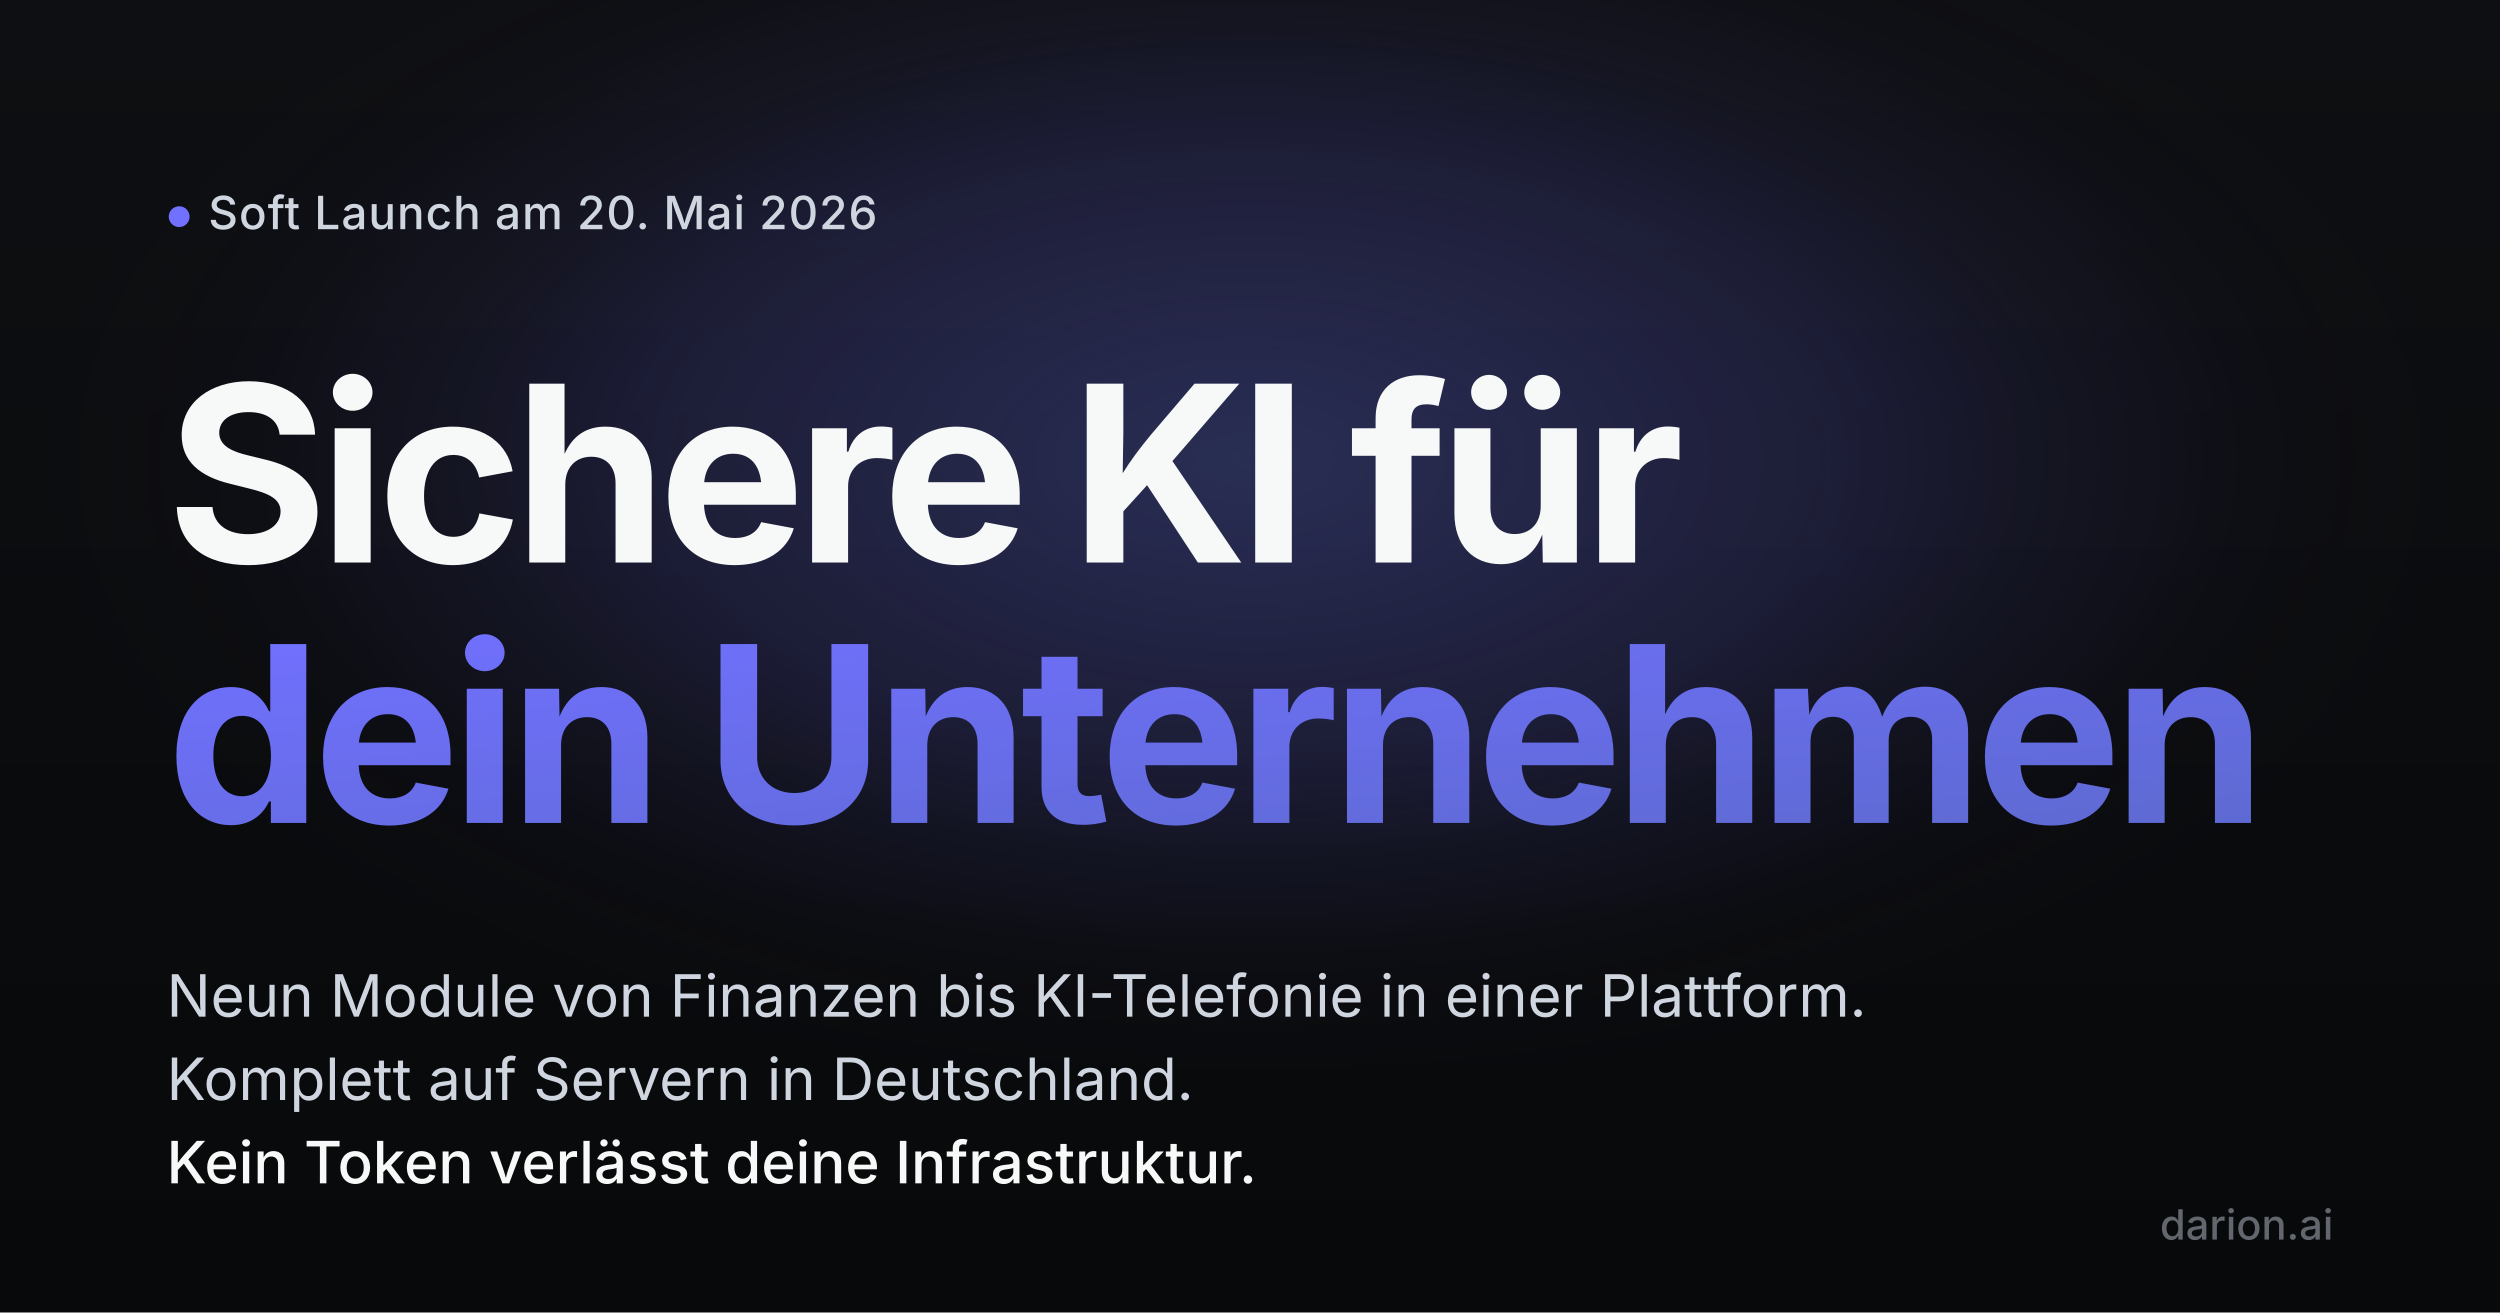
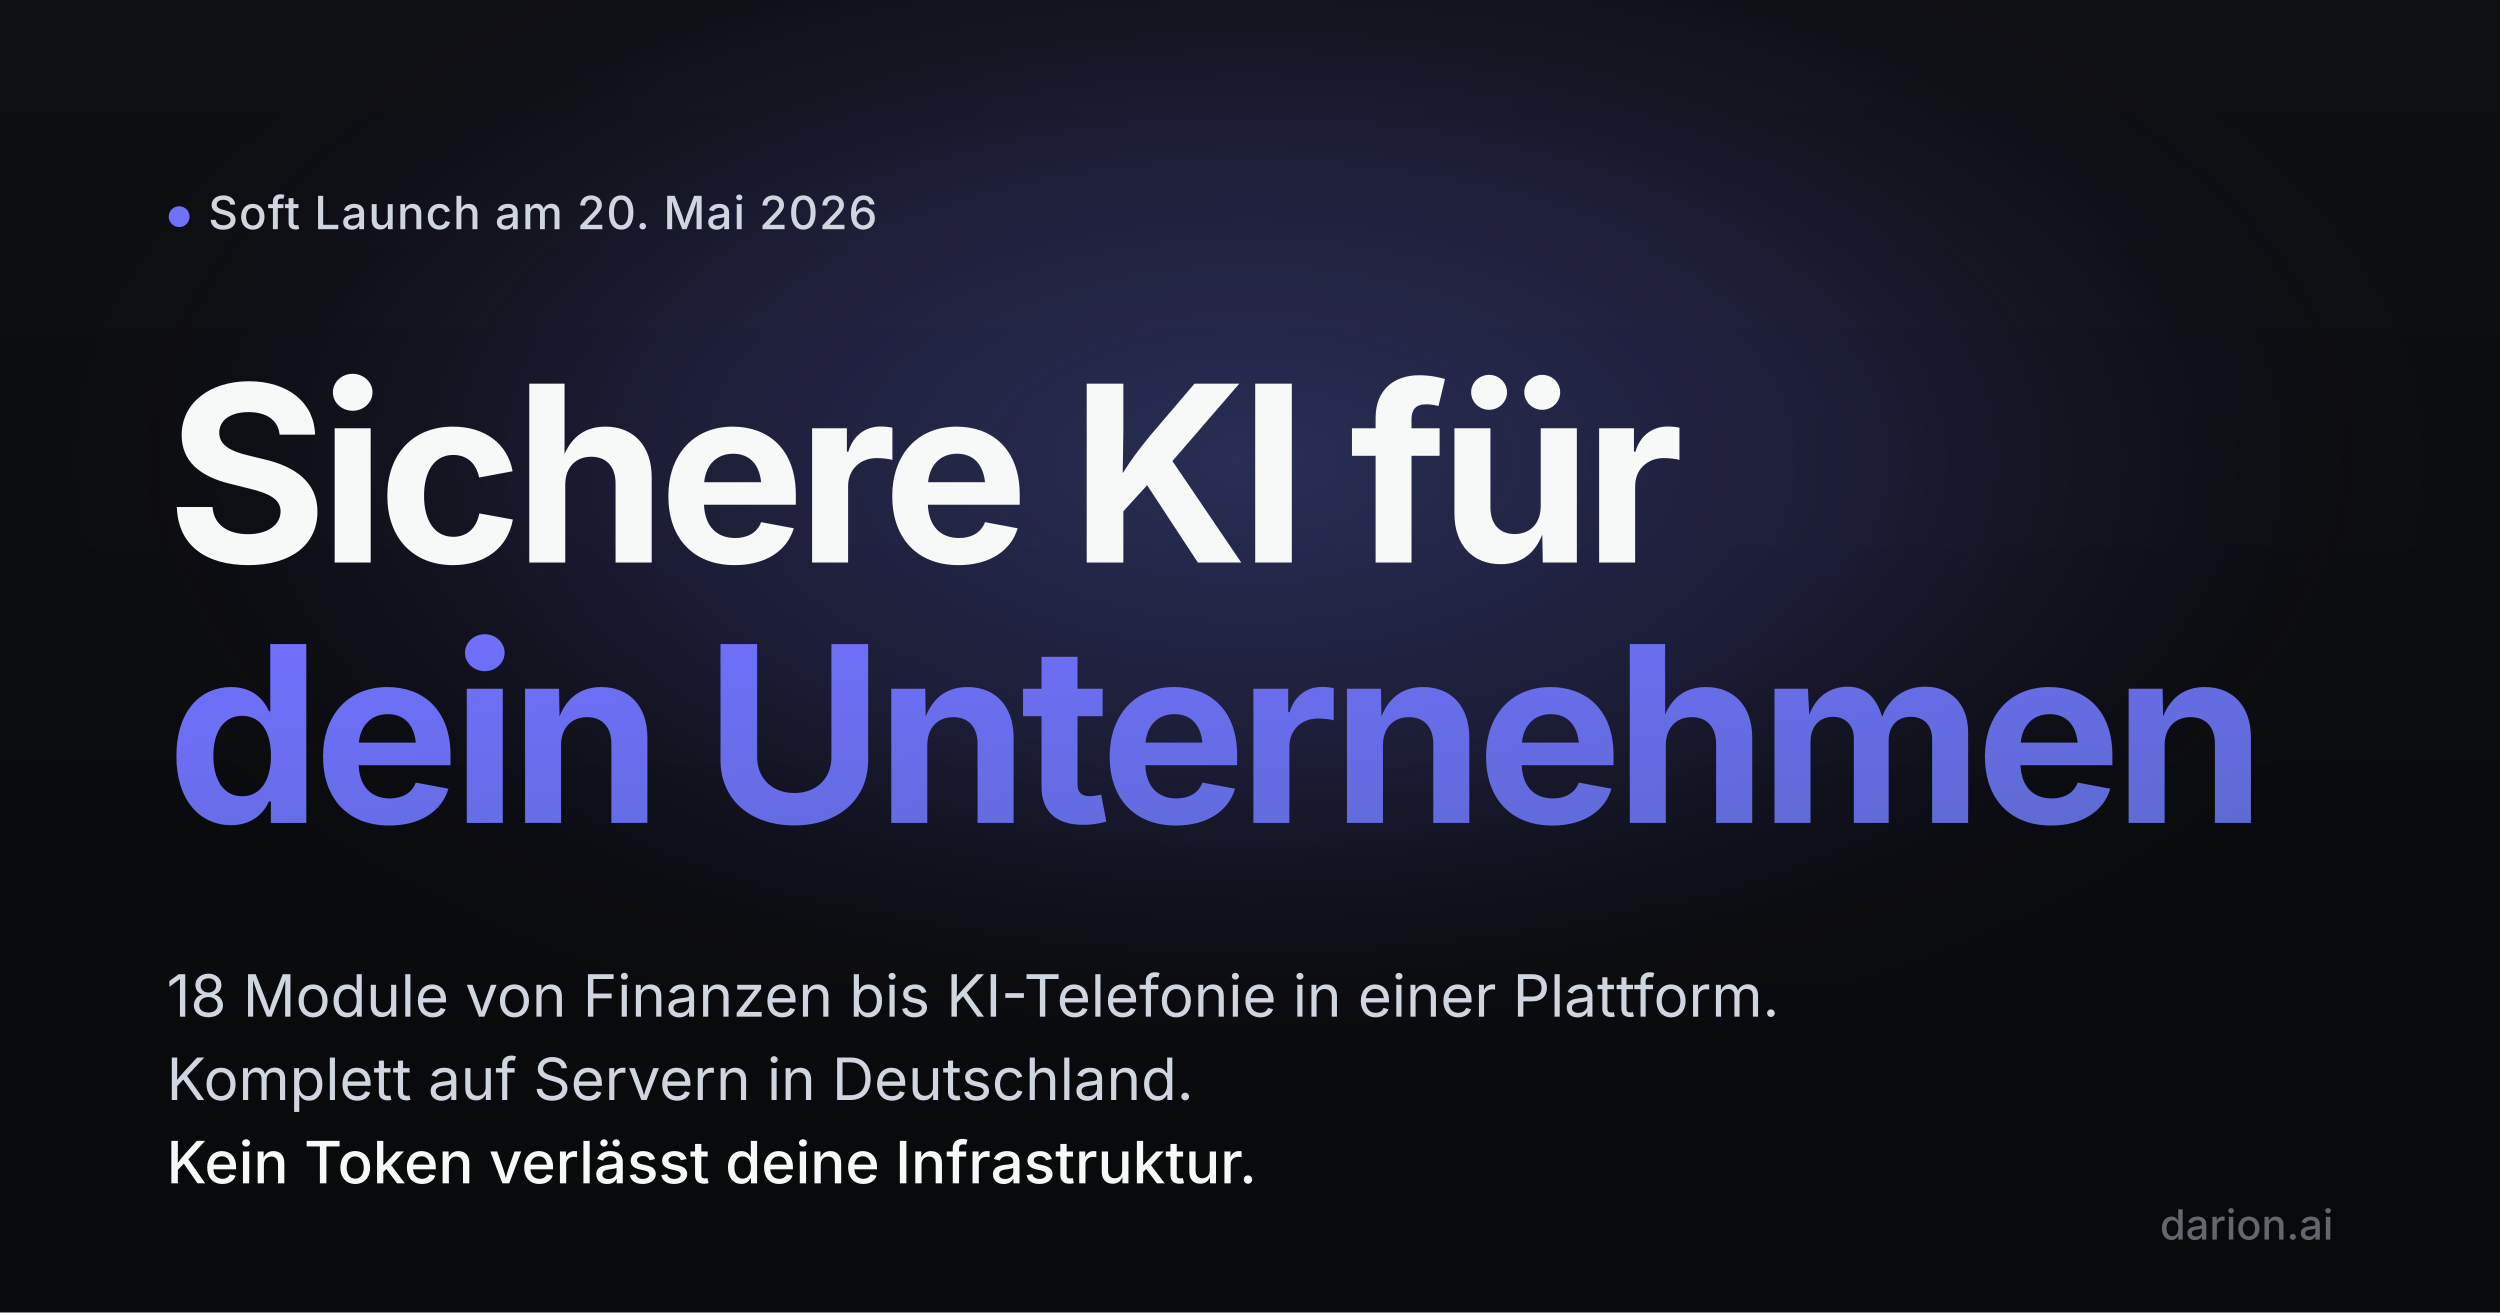
<svg xmlns="http://www.w3.org/2000/svg" viewBox="0 0 1200 630" width="1200" height="630">
  <defs>
    <linearGradient id="bg" x1="0" y1="0" x2="0" y2="1">
      <stop offset="0%" stop-color="#0e0f12" />
      <stop offset="100%" stop-color="#08090a" />
    </linearGradient>
    <radialGradient id="glow" cx="50%" cy="35%" r="50%">
      <stop offset="0%" stop-color="#5e6ad2" stop-opacity="0.35" />
      <stop offset="50%" stop-color="#7170ff" stop-opacity="0.15" />
      <stop offset="100%" stop-color="#08090a" stop-opacity="0" />
    </radialGradient>
    <linearGradient id="accent" x1="0" y1="0" x2="1" y2="1">
      <stop offset="0%" stop-color="#7170ff" />
      <stop offset="100%" stop-color="#5e6ad2" />
    </linearGradient>
  </defs>
  <rect width="1200" height="630" fill="url(#bg)" />
  <rect width="1200" height="630" fill="url(#glow)" />
  <g font-family="Inter, system-ui, sans-serif">
    <g transform="translate(80, 110)">
      <circle cx="6" cy="-6" r="5" fill="#7170ff" />
      <text x="20" y="0" font-size="22" font-weight="500" letter-spacing="0.5" fill="#d0d6e0">Soft Launch am 20. Mai 2026</text>
    </g>
    <text x="80" y="270" font-size="118" font-weight="700" letter-spacing="-4" fill="#f7f8f8">Sichere KI für</text>
    <text x="80" y="395" font-size="118" font-weight="700" letter-spacing="-4" fill="url(#accent)">dein Unternehmen</text>
-     <text x="80" y="488" font-size="28" font-weight="400" fill="#d0d6e0">Neun Module von Finanzen bis KI-Telefonie in einer Plattform.</text>
+     <text x="80" y="488" font-size="28" font-weight="400" fill="#d0d6e0">18 Module von Finanzen bis KI-Telefonie in einer Plattform.</text>
    <text x="80" y="528" font-size="28" font-weight="400" fill="#d0d6e0">Komplett auf Servern in Deutschland.</text>
    <text x="80" y="568" font-size="28" font-weight="500" fill="#f7f8f8">Kein Token verlässt deine Infrastruktur.</text>
    <text x="1120" y="595" font-size="20" font-weight="500" fill="#62666d" text-anchor="end">darion.ai</text>
  </g>
</svg>
